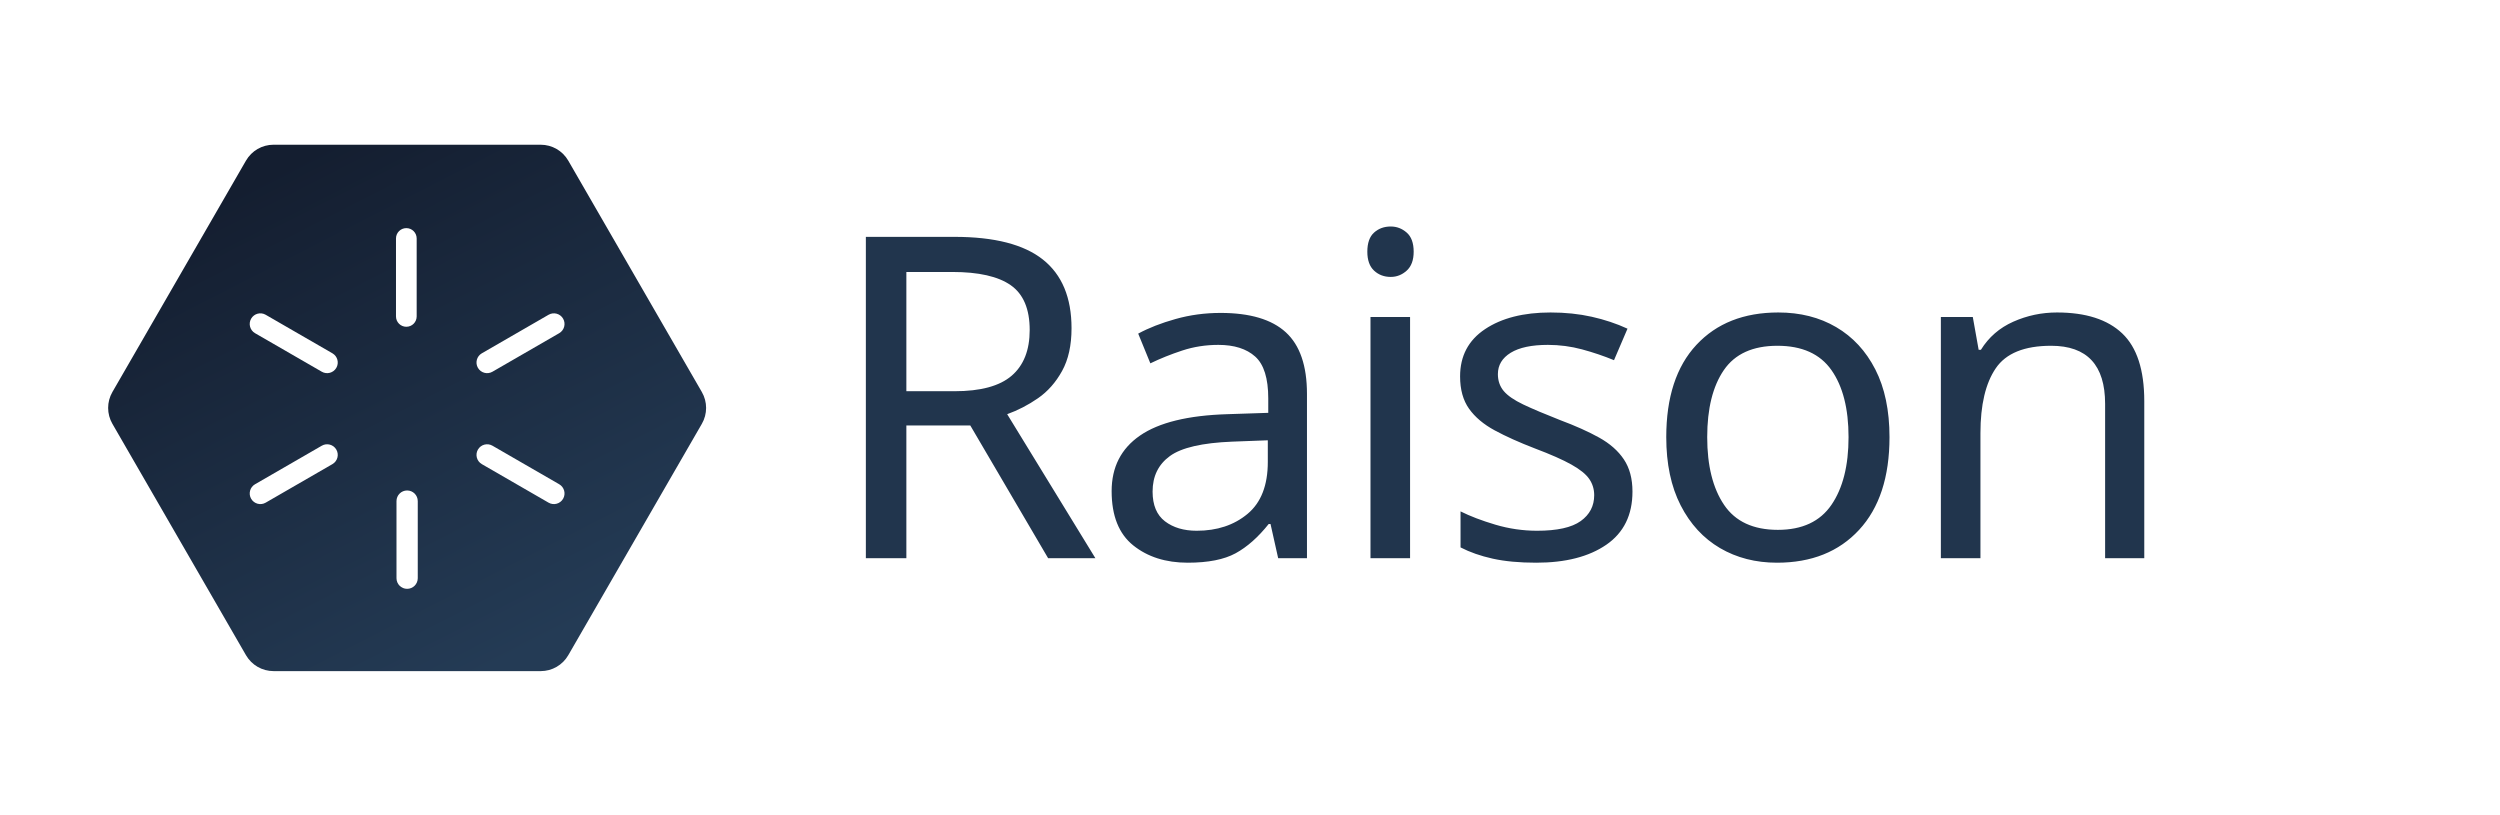
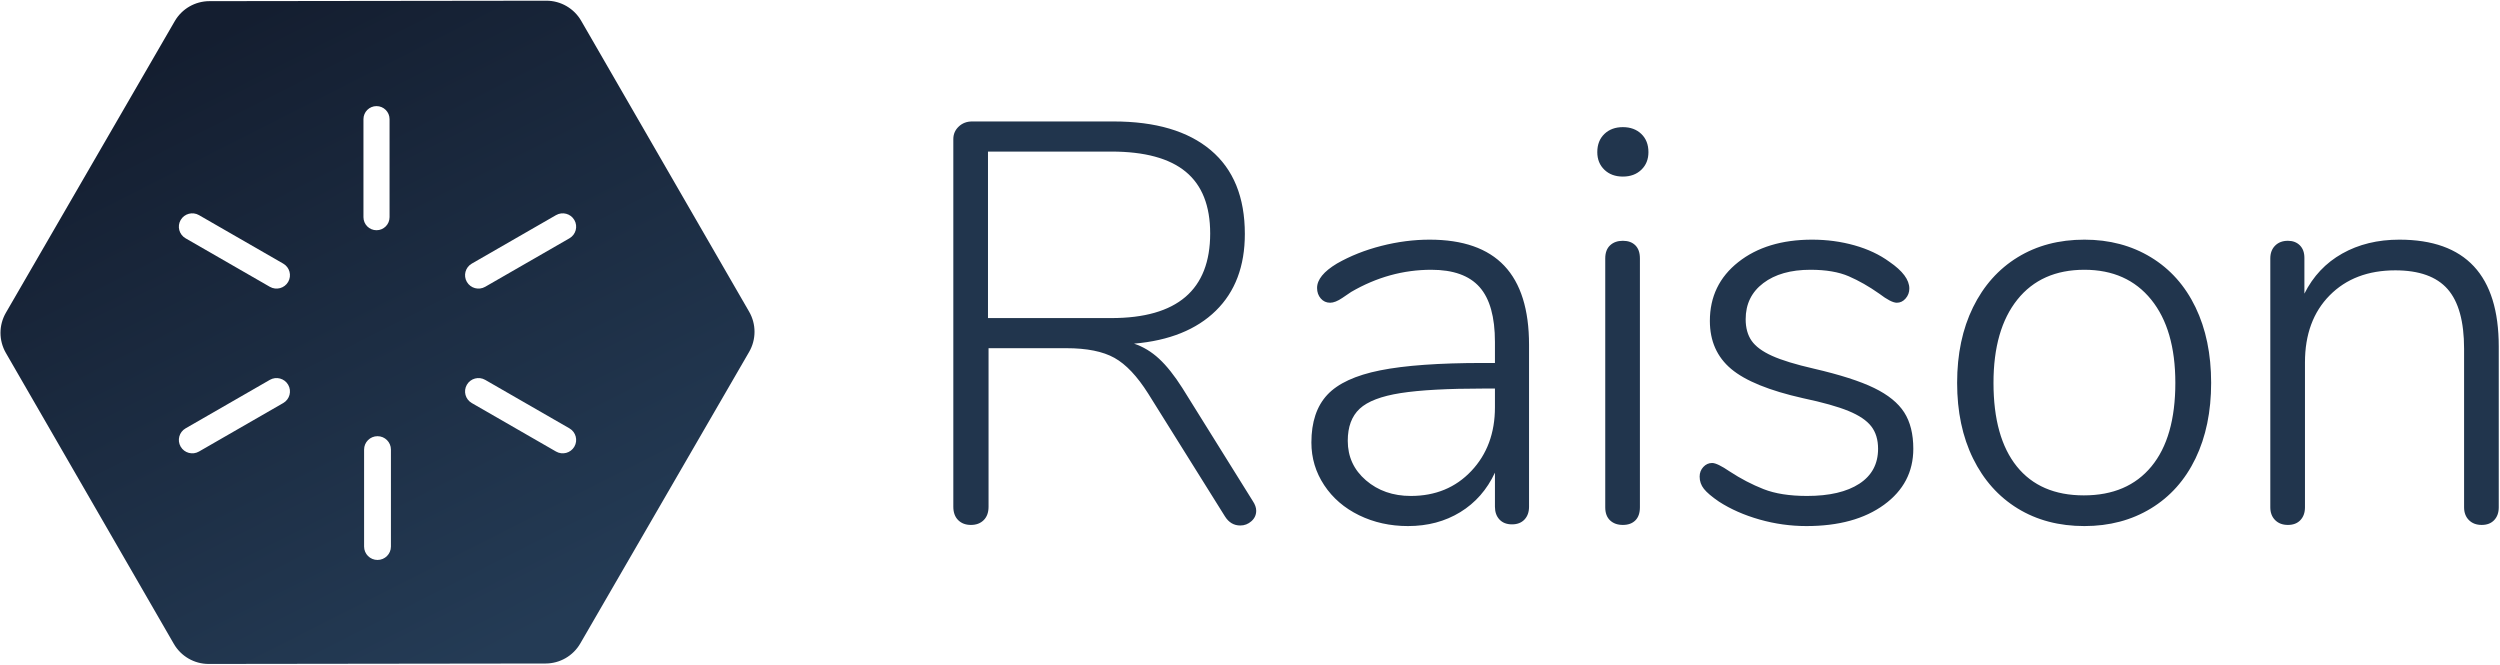
- <svg xmlns="http://www.w3.org/2000/svg" width="1572px" height="512px" viewBox="0 0 1572 512" version="1.1">
+ <svg xmlns="http://www.w3.org/2000/svg" width="1245px" height="331px" viewBox="0 0 1245 331" version="1.1">
  <defs>
    <linearGradient x1="25%" y1="6.699%" x2="75%" y2="93.301%" id="linearGradient-1">
      <stop stop-color="#141E30" offset="0%" />
      <stop stop-color="#243B55" offset="100%" />
    </linearGradient>
  </defs>
-   <g id="Page-1" stroke="none" stroke-width="1" fill="none" fill-rule="evenodd">
-     <g id="512-Icon-Copy">
-       <path d="M171.996,91 L339.997,91.004 C347.142,91.005 353.744,94.816 357.317,101.004 L441.321,246.505 C444.894,252.693 444.894,260.317 441.322,266.505 L357.325,411.999 C353.752,418.188 347.15,422 340.004,422 L172.003,421.996 C164.858,421.995 158.256,418.184 154.683,411.996 L70.679,266.495 C67.106,260.307 67.106,252.683 70.678,246.495 L154.675,101.001 C158.248,94.812 164.85,91 171.996,91 Z M255.5,143.439 C251.908,143.439 248.997,146.351 248.997,149.942 L248.997,198.969 C248.997,202.561 251.908,205.472 255.5,205.472 C259.091,205.472 262.003,202.561 262.003,198.969 L262.003,149.942 C262.003,146.351 259.091,143.439 255.5,143.439 Z M354.08,200.37 C352.234,197.172 348.144,196.076 344.946,197.923 L302.963,222.163 C299.765,224.01 298.67,228.099 300.516,231.297 C302.362,234.496 306.452,235.592 309.65,233.745 L351.633,209.505 C354.831,207.658 355.926,203.569 354.08,200.37 Z M354.08,313.63 C355.926,310.432 354.831,306.342 351.633,304.496 L309.65,280.256 C306.452,278.409 302.362,279.505 300.516,282.703 C298.67,285.901 299.765,289.991 302.963,291.838 L344.946,316.078 C348.144,317.924 352.234,316.828 354.08,313.63 Z M256,370.26 C259.693,370.26 262.687,367.266 262.687,363.573 L262.687,315.093 C262.687,311.4 259.693,308.406 256,308.406 C252.307,308.406 249.313,311.4 249.313,315.093 L249.313,363.573 C249.313,367.266 252.307,370.26 256,370.26 Z M157.92,200.37 C156.074,203.569 157.169,207.658 160.367,209.505 L202.35,233.745 C205.548,235.592 209.638,234.496 211.484,231.297 C213.33,228.099 212.235,224.01 209.037,222.163 L167.054,197.923 C163.856,196.076 159.766,197.172 157.92,200.37 Z M157.92,313.63 C159.766,316.828 163.856,317.924 167.054,316.078 L209.037,291.838 C212.235,289.991 213.33,285.901 211.484,282.703 C209.638,279.505 205.548,278.409 202.35,280.256 L160.367,304.496 C157.169,306.342 156.074,310.432 157.92,313.63 Z" id="Combined-Shape" fill="url(#linearGradient-1)" />
-       <text id="Raison" font-family="Nunito-Light, Nunito" font-size="283" font-weight="300" letter-spacing="-7.046" fill="#21354D">
-         <tspan x="517" y="351">Raison</tspan>
-       </text>
+   <g id="512-Icon-Copy" stroke="none" stroke-width="1" fill="none" fill-rule="evenodd">
+     <g id="Logo-color-with-name" transform="translate(-1, 0)">
+       <g id="Logo-color" transform="translate(0.999054, 0.000099)" fill="url(#linearGradient-1)">
+         <path d="M104.301,0.572 L272.081,0.353 C279.236,0.344 285.85,4.157 289.428,10.353 L373.076,155.235 C376.653,161.431 376.648,169.066 373.062,175.258 L288.982,320.45 C285.411,326.617 278.828,330.418 271.701,330.427 L103.921,330.647 C96.766,330.656 90.151,326.843 86.574,320.647 L2.926,175.765 C-0.651,169.568 -0.646,161.933 2.939,155.742 L87.02,10.55 C90.591,4.382 97.174,0.582 104.301,0.572 Z M187.501,52.84 C183.911,52.84 181.001,55.75 181.001,59.34 L181.001,108.154 C181.001,111.743 183.911,114.654 187.501,114.654 C191.091,114.654 194.001,111.743 194.001,108.154 L194.001,59.34 C194.001,55.75 191.091,52.84 187.501,52.84 Z M286.034,109.57 C284.189,106.383 280.101,105.291 276.905,107.131 L234.942,131.285 C231.745,133.125 230.65,137.2 232.496,140.387 C234.341,143.574 238.429,144.666 241.625,142.826 L283.588,118.672 C286.784,116.832 287.88,112.757 286.034,109.57 Z M286.034,222.427 C287.88,219.24 286.784,215.165 283.588,213.325 L241.625,189.171 C238.429,187.331 234.341,188.423 232.496,191.61 C230.65,194.797 231.745,198.872 234.942,200.712 L276.905,224.866 C280.101,226.706 284.189,225.614 286.034,222.427 Z M188.001,278.856 C191.692,278.856 194.684,275.873 194.684,272.193 L194.684,223.885 C194.684,220.205 191.692,217.221 188.001,217.221 C184.31,217.221 181.318,220.205 181.318,223.885 L181.318,272.193 C181.318,275.873 184.31,278.856 188.001,278.856 Z M89.968,109.57 C88.122,112.757 89.217,116.832 92.414,118.672 L134.377,142.826 C137.573,144.666 141.661,143.574 143.506,140.387 C145.352,137.2 144.256,133.125 141.06,131.285 L99.097,107.131 C95.901,105.291 91.813,106.383 89.968,109.57 Z M89.968,222.427 C91.813,225.614 95.901,226.706 99.097,224.866 L141.06,200.712 C144.256,198.872 145.352,194.797 143.506,191.61 C141.661,188.423 137.573,187.331 134.377,189.171 L92.414,213.325 C89.217,215.165 88.122,219.24 89.968,222.427 Z" id="Combined-Shape" />
+       </g>
+       <path d="M624.894,249.529 C626.026,251.227 626.592,252.831 626.592,254.34 C626.592,256.415 625.79,258.16 624.187,259.575 C622.583,260.991 620.743,261.698 618.668,261.698 C615.461,261.698 612.914,260.189 611.027,257.17 L572.822,196.042 C567.351,187.363 561.738,181.42 555.984,178.213 C550.229,175.006 542.258,173.402 532.07,173.402 L493.299,173.402 L493.299,252.359 C493.299,255.189 492.497,257.406 490.894,259.01 C489.29,260.613 487.167,261.415 484.526,261.415 C481.885,261.415 479.762,260.613 478.159,259.01 C476.555,257.406 475.753,255.189 475.753,252.359 L475.753,69.258 C475.753,66.805 476.649,64.73 478.442,63.032 C480.234,61.334 482.451,60.485 485.092,60.485 L555.559,60.485 C576.501,60.485 592.632,65.249 603.952,74.776 C615.272,84.304 620.932,98.218 620.932,116.519 C620.932,132.556 616.121,145.291 606.499,154.724 C596.877,164.157 583.293,169.629 565.747,171.138 C570.275,172.647 574.426,175.147 578.199,178.637 C581.972,182.128 585.84,186.986 589.802,193.212 L624.894,249.529 Z M554.427,158.403 C587.255,158.403 603.669,144.347 603.669,116.236 C603.669,102.463 599.613,92.228 591.5,85.531 C583.387,78.833 571.03,75.484 554.427,75.484 L493.016,75.484 L493.016,158.403 L554.427,158.403 Z M712.936,119.349 C729.539,119.349 741.944,123.688 750.151,132.367 C758.358,141.046 762.461,154.158 762.461,171.704 L762.461,252.359 C762.461,255 761.707,257.123 760.197,258.726 C758.688,260.33 756.613,261.132 753.971,261.132 C751.33,261.132 749.255,260.33 747.745,258.726 C746.236,257.123 745.481,255 745.481,252.359 L745.481,235.379 C741.519,243.869 735.765,250.425 728.218,255.048 C720.672,259.67 711.993,261.981 702.182,261.981 C693.315,261.981 685.202,260.189 677.844,256.604 C670.486,253.019 664.685,248.02 660.44,241.605 C656.195,235.19 654.072,228.115 654.072,220.38 C654.072,210.192 656.714,202.268 661.996,196.608 C667.279,190.948 676.052,186.892 688.315,184.439 C700.579,181.986 717.653,180.76 739.538,180.76 L745.481,180.76 L745.481,170.289 C745.481,157.837 742.934,148.734 737.84,142.98 C732.746,137.225 724.728,134.348 713.785,134.348 C699.824,134.348 686.523,138.027 673.882,145.385 C673.316,145.762 671.854,146.753 669.496,148.357 C667.138,149.96 665.109,150.762 663.411,150.762 C661.525,150.762 659.968,150.055 658.742,148.639 C657.516,147.224 656.902,145.479 656.902,143.404 C656.902,139.253 660.204,135.197 666.807,131.235 C673.411,127.462 680.769,124.537 688.881,122.462 C696.994,120.387 705.012,119.349 712.936,119.349 Z M703.597,246.982 C715.861,246.982 725.907,242.831 733.737,234.53 C741.567,226.229 745.481,215.663 745.481,202.834 L745.481,193.495 L740.104,193.495 C721.992,193.495 708.125,194.25 698.503,195.759 C688.881,197.268 682.089,199.862 678.127,203.542 C674.165,207.221 672.184,212.55 672.184,219.531 C672.184,227.455 675.203,234.011 681.24,239.2 C687.278,244.388 694.73,246.982 703.597,246.982 Z M809.186,261.415 C806.544,261.415 804.422,260.66 802.818,259.151 C801.215,257.642 800.413,255.472 800.413,252.642 L800.413,128.688 C800.413,125.858 801.215,123.688 802.818,122.179 C804.422,120.67 806.544,119.915 809.186,119.915 C811.827,119.915 813.902,120.67 815.412,122.179 C816.921,123.688 817.676,125.858 817.676,128.688 L817.676,252.642 C817.676,255.472 816.921,257.642 815.412,259.151 C813.902,260.66 811.827,261.415 809.186,261.415 Z M809.186,87.936 C805.412,87.936 802.347,86.804 799.988,84.54 C797.63,82.276 796.451,79.352 796.451,75.767 C796.451,71.994 797.63,68.975 799.988,66.711 C802.347,64.447 805.412,63.315 809.186,63.315 C812.959,63.315 816.025,64.447 818.383,66.711 C820.742,68.975 821.921,71.994 821.921,75.767 C821.921,79.352 820.742,82.276 818.383,84.54 C816.025,86.804 812.959,87.936 809.186,87.936 Z M900.624,261.981 C892.7,261.981 884.918,260.896 877.277,258.726 C869.636,256.557 862.891,253.585 857.042,249.812 C853.457,247.359 850.958,245.237 849.543,243.445 C848.128,241.652 847.42,239.624 847.42,237.36 C847.42,235.473 848.033,233.87 849.26,232.549 C850.486,231.228 851.948,230.568 853.646,230.568 C855.344,230.568 858.268,231.983 862.419,234.813 C867.89,238.398 873.503,241.322 879.258,243.586 C885.012,245.85 892.228,246.982 900.907,246.982 C912.038,246.982 920.717,244.954 926.943,240.898 C933.169,236.841 936.282,231.04 936.282,223.493 C936.282,218.965 935.15,215.239 932.886,212.315 C930.622,209.39 926.849,206.843 921.566,204.673 C916.283,202.504 908.737,200.381 898.926,198.306 C882.135,194.533 870.202,189.675 863.127,183.732 C856.052,177.788 852.514,169.817 852.514,159.818 C852.514,147.743 857.231,137.98 866.664,130.528 C876.097,123.075 888.361,119.349 903.454,119.349 C910.812,119.349 917.84,120.292 924.538,122.179 C931.235,124.066 937.037,126.801 941.942,130.386 C948.545,134.914 951.847,139.348 951.847,143.687 C951.847,145.574 951.234,147.224 950.008,148.639 C948.781,150.055 947.319,150.762 945.621,150.762 C943.734,150.762 940.81,149.253 936.848,146.234 C931.754,142.649 926.707,139.772 921.708,137.602 C916.708,135.433 910.34,134.348 902.605,134.348 C892.794,134.348 884.965,136.565 879.116,140.999 C873.267,145.432 870.343,151.422 870.343,158.969 C870.343,163.308 871.334,166.893 873.315,169.723 C875.296,172.553 878.692,175.053 883.503,177.222 C888.314,179.392 895.247,181.515 904.303,183.59 C917.321,186.609 927.32,189.816 934.301,193.212 C941.282,196.608 946.281,200.664 949.3,205.381 C952.319,210.098 953.828,216.135 953.828,223.493 C953.828,235.002 948.97,244.293 939.254,251.369 C929.537,258.444 916.661,261.981 900.624,261.981 Z M1039.04,261.981 C1026.4,261.981 1015.316,259.057 1005.788,253.208 C996.26,247.359 988.855,239.058 983.572,228.304 C978.29,217.55 975.648,205.004 975.648,190.665 C975.648,176.326 978.29,163.78 983.572,153.026 C988.855,142.272 996.26,133.971 1005.788,128.122 C1015.316,122.273 1026.4,119.349 1039.04,119.349 C1051.492,119.349 1062.529,122.273 1072.151,128.122 C1081.773,133.971 1089.179,142.272 1094.367,153.026 C1099.555,163.78 1102.149,176.326 1102.149,190.665 C1102.149,205.004 1099.555,217.55 1094.367,228.304 C1089.179,239.058 1081.773,247.359 1072.151,253.208 C1062.529,259.057 1051.492,261.981 1039.04,261.981 Z M1038.757,246.699 C1053.285,246.699 1064.51,241.888 1072.434,232.266 C1080.358,222.644 1084.32,208.777 1084.32,190.665 C1084.32,172.93 1080.311,159.111 1072.293,149.206 C1064.275,139.3 1053.19,134.348 1039.04,134.348 C1024.702,134.348 1013.57,139.3 1005.646,149.206 C997.722,159.111 993.76,172.93 993.76,190.665 C993.76,208.777 997.628,222.644 1005.363,232.266 C1013.099,241.888 1024.23,246.699 1038.757,246.699 Z M1195.852,119.349 C1228.869,119.349 1245.377,137.083 1245.377,172.553 L1245.377,252.642 C1245.377,255.283 1244.622,257.406 1243.113,259.01 C1241.603,260.613 1239.528,261.415 1236.887,261.415 C1234.245,261.415 1232.123,260.613 1230.519,259.01 C1228.916,257.406 1228.114,255.283 1228.114,252.642 L1228.114,173.685 C1228.114,160.101 1225.378,150.196 1219.907,143.97 C1214.435,137.744 1205.757,134.631 1193.871,134.631 C1180.287,134.631 1169.391,138.782 1161.184,147.083 C1152.977,155.384 1148.874,166.516 1148.874,180.477 L1148.874,252.642 C1148.874,255.283 1148.119,257.406 1146.61,259.01 C1145.1,260.613 1143.025,261.415 1140.384,261.415 C1137.742,261.415 1135.62,260.613 1134.016,259.01 C1132.413,257.406 1131.611,255.283 1131.611,252.642 L1131.611,128.688 C1131.611,126.047 1132.413,123.924 1134.016,122.32 C1135.62,120.717 1137.742,119.915 1140.384,119.915 C1142.836,119.915 1144.817,120.67 1146.327,122.179 C1147.836,123.688 1148.591,125.764 1148.591,128.405 L1148.591,146.234 C1152.93,137.555 1159.203,130.905 1167.41,126.282 C1175.617,121.66 1185.098,119.349 1195.852,119.349 Z" id="Raison" fill="#21354D" />
    </g>
  </g>
</svg>
